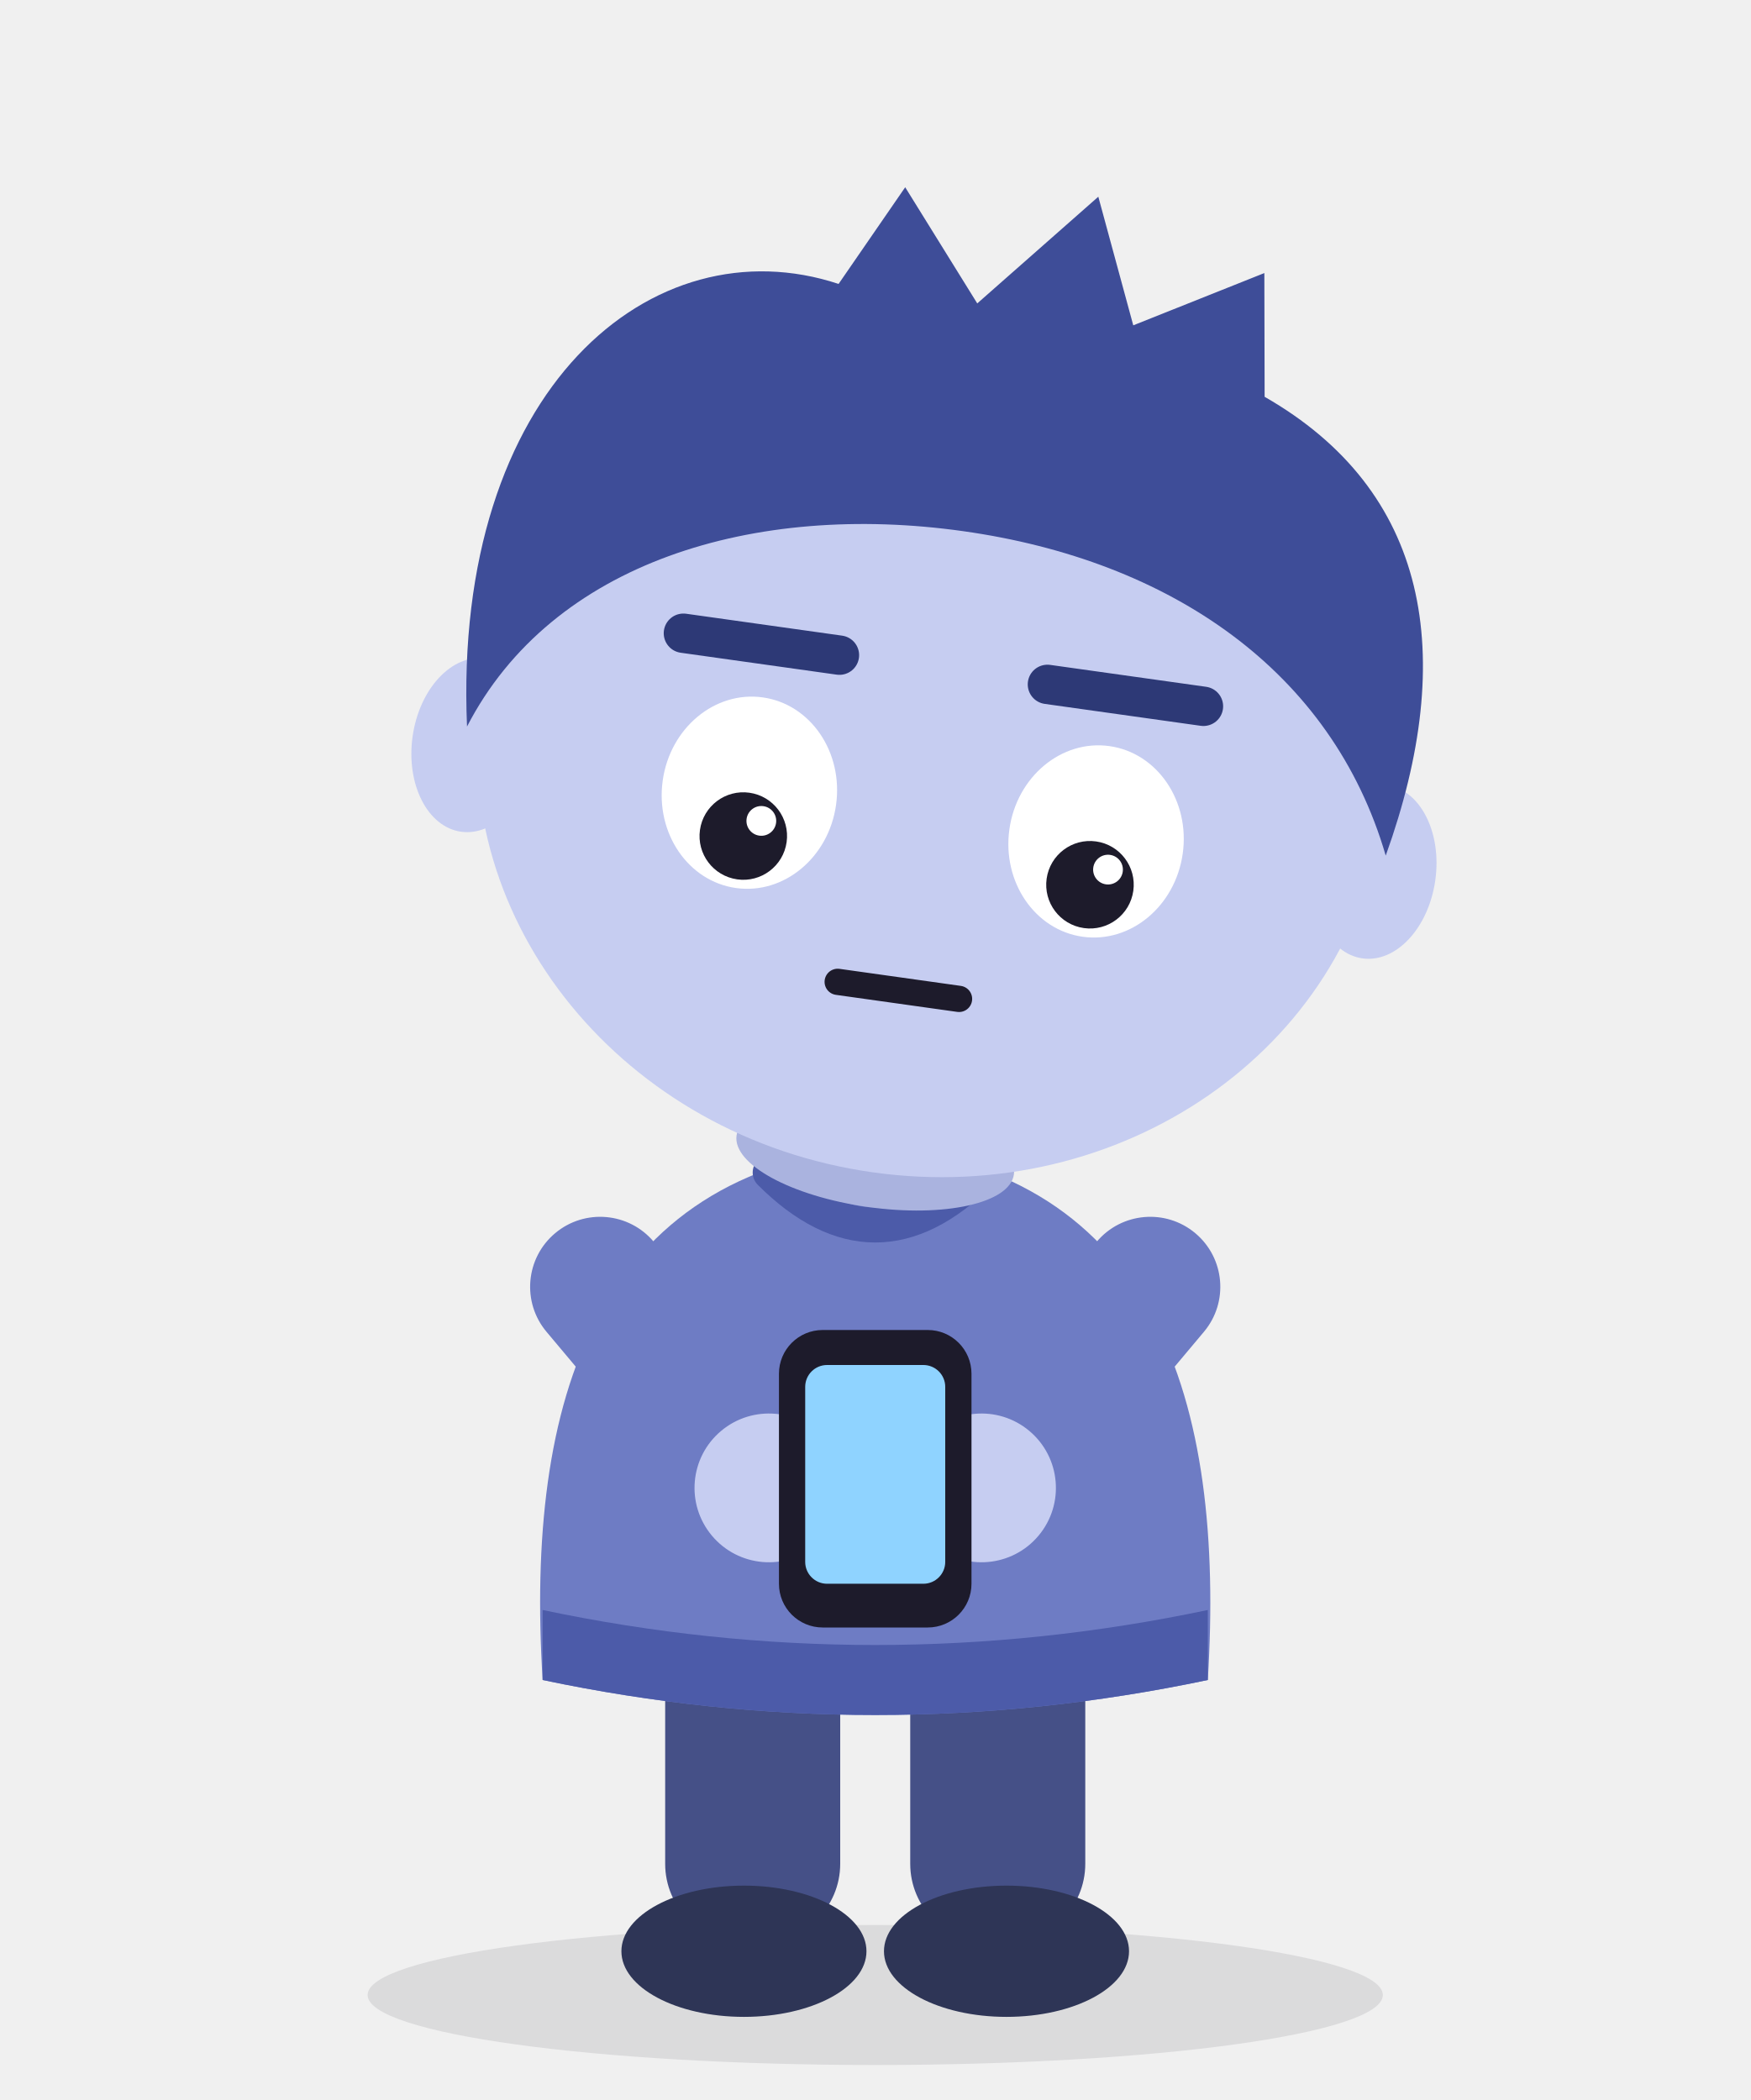
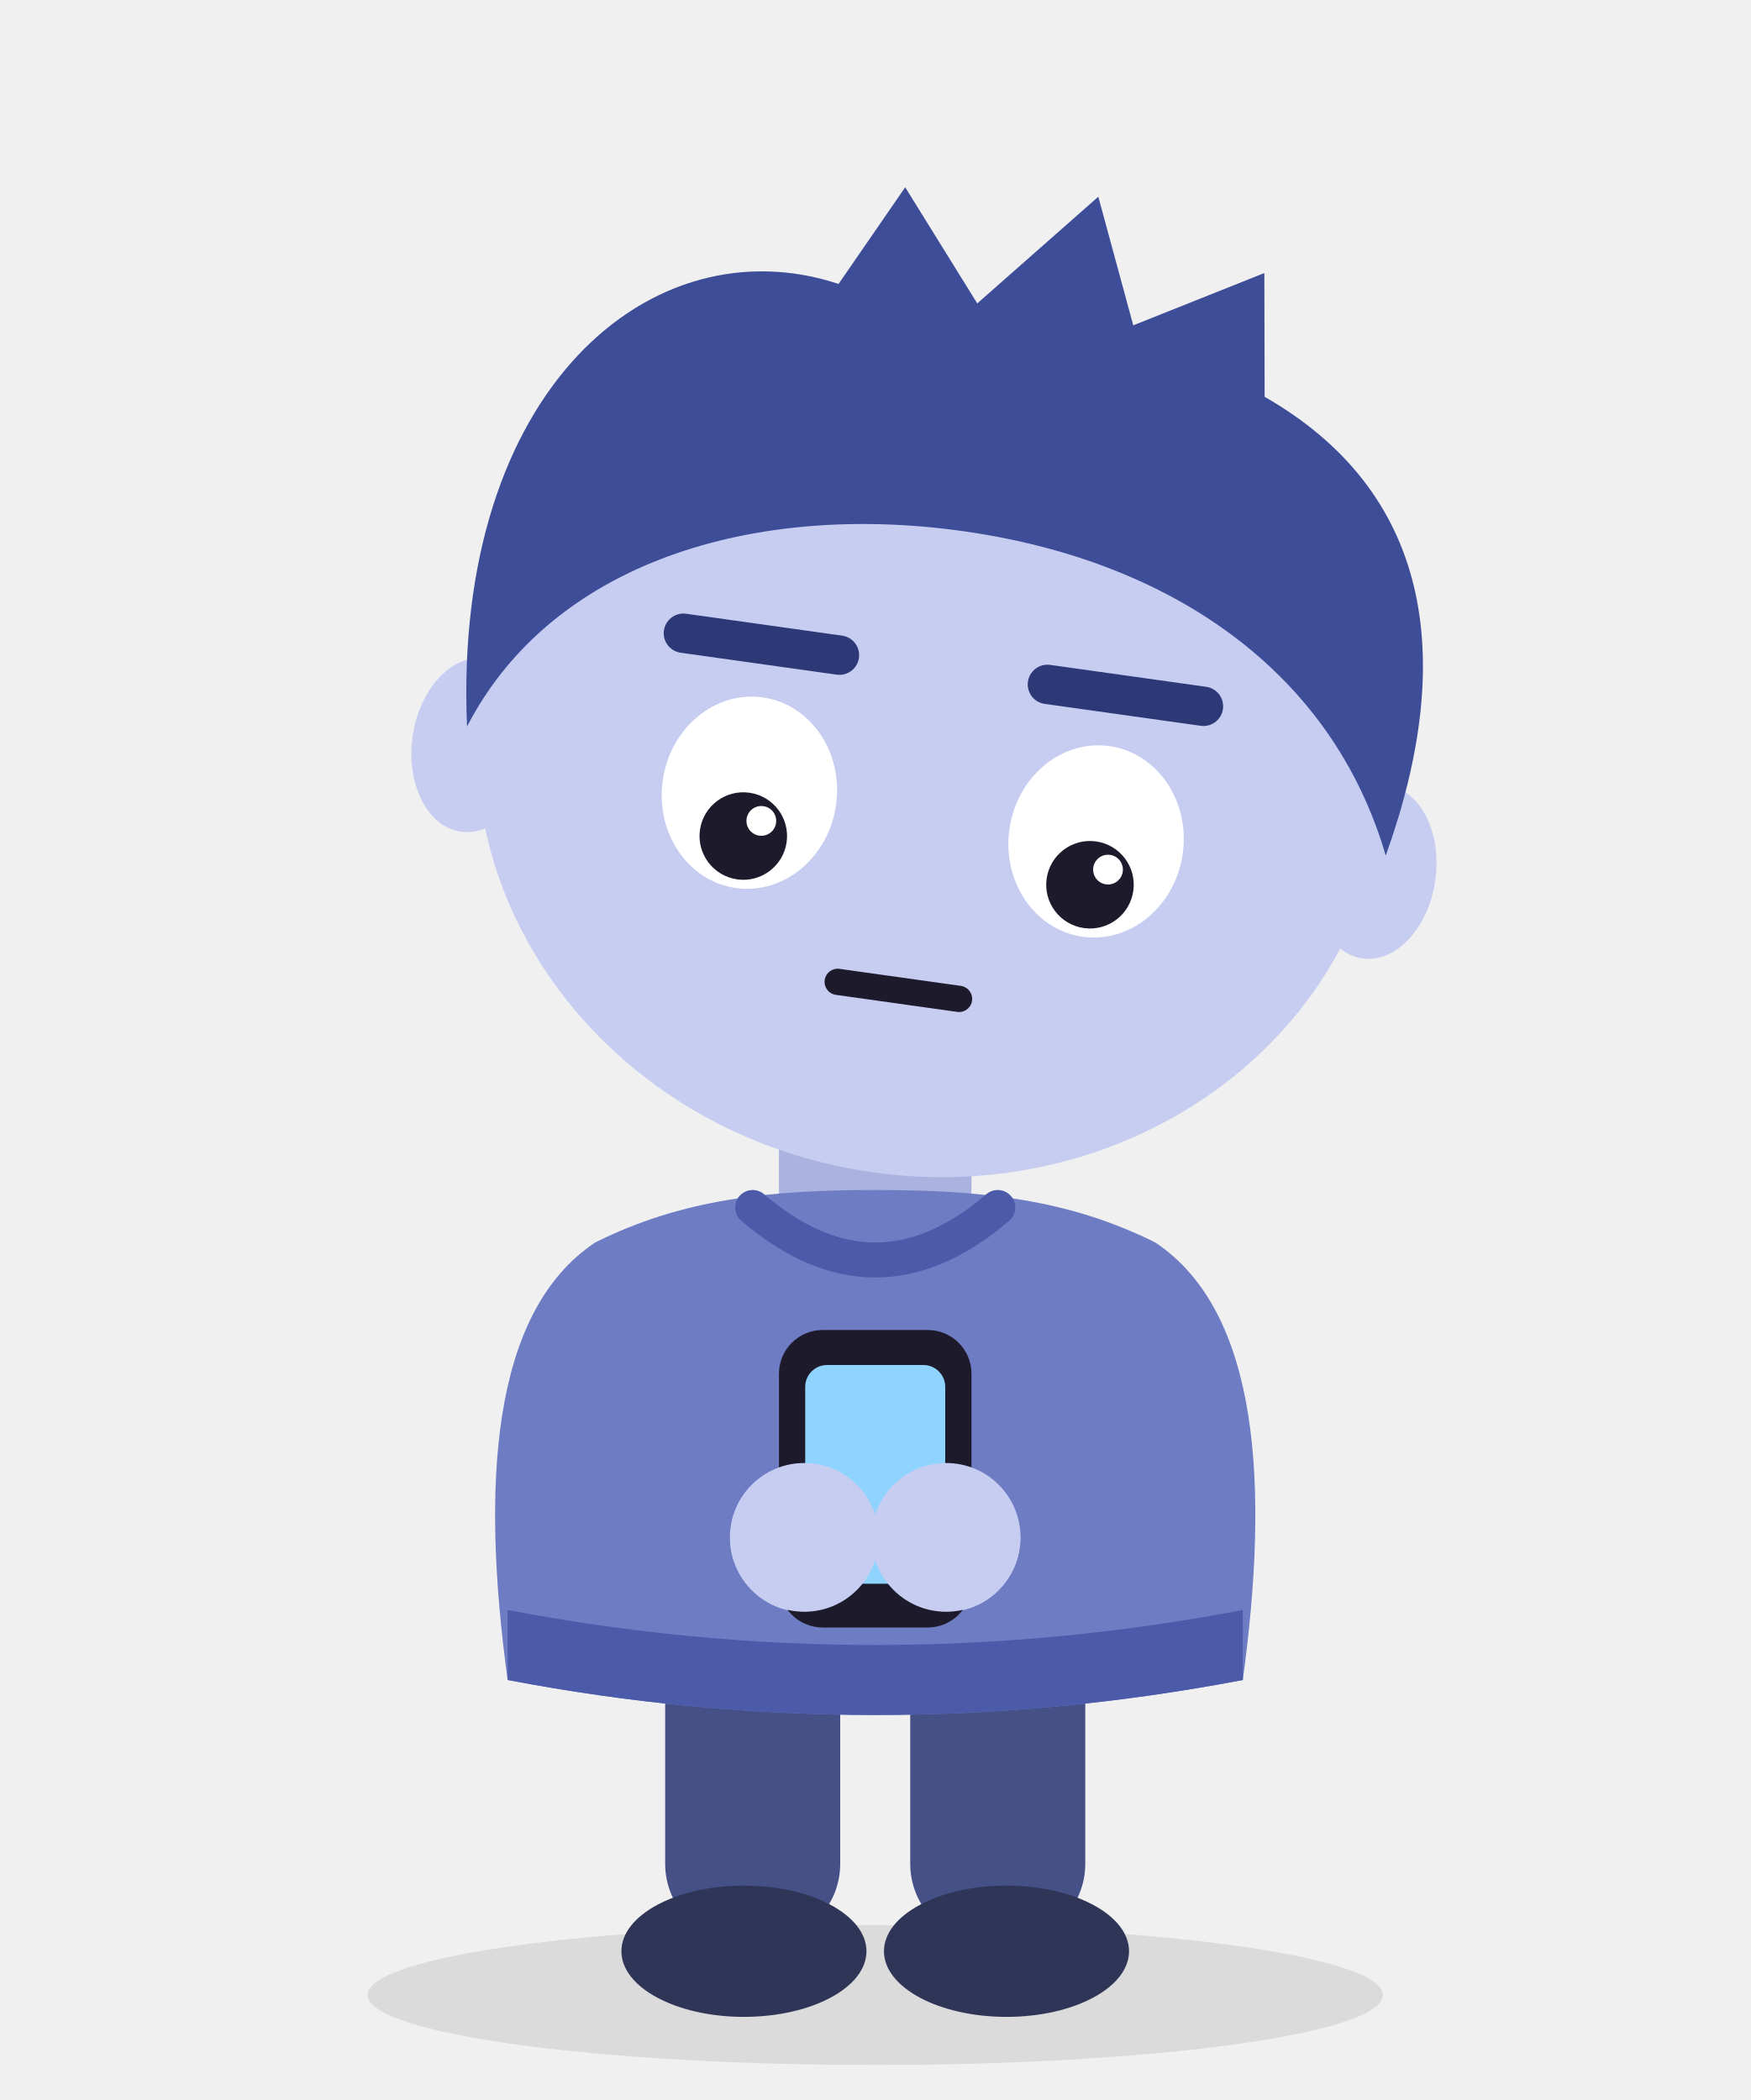
<svg xmlns="http://www.w3.org/2000/svg" viewBox="0 0 200 240" width="200" height="240" role="img" aria-label="Luca, on phone">
  <ellipse cx="100" cy="228" rx="58" ry="8" fill="#1d1b2b" opacity="0.10" />
  <rect x="76" y="184" width="20" height="38" rx="9" fill="#455087" />
  <rect x="104" y="184" width="20" height="38" rx="9" fill="#455087" />
  <ellipse cx="85" cy="223" rx="14" ry="7.5" fill="#2e3556" />
  <ellipse cx="115" cy="223" rx="14" ry="7.5" fill="#2e3556" />
-   <path d="M62,192 C60,160 68,134 100,131 C132,134 140,160 138,192 Q100,200 62,192 Z" fill="#6e7cc4" />
-   <path d="M62,192 Q100,200 138,192 L138,184 Q100,192 62,184 Z" fill="#4c5ba9" />
-   <path d="M88,134 Q100,146 112,134" fill="none" stroke="#4c5ba9" stroke-width="4" stroke-linecap="round" />
-   <g transform="rotate(-40 66 144)">
-     <rect x="58" y="140" width="16" height="34" rx="8" fill="#6e7cc4" />
-     <circle cx="66" cy="178" r="8.5" fill="#c6cdf1" />
+   <rect x="89" y="116" width="22" height="30" rx="10" fill="#aab3df" />
+   <path d="M58,192 C55,170 56,150 68,142 C78,137 88,136 100,136 C112,136 122,137 132,142 C144,150 145,170 142,192 Q100,200 58,192 Z" fill="#6e7cc4" />
+   <path d="M58,192 Q100,200 142,192 L142,184 Q100,192 58,184 Z" fill="#4c5ba9" />
+   <path d="M86,138 Q100,150 114,138" fill="none" stroke="#4c5ba9" stroke-width="4" stroke-linecap="round" />
+   <g transform="rotate(-40 72 152)">
+     <rect x="64" y="144" width="16" height="39" rx="8" fill="#6e7cc4" />
+     <circle cx="72" cy="183" r="8.5" fill="#c6cdf1" />
  </g>
-   <g transform="rotate(40 134 144)">
-     <rect x="126" y="140" width="16" height="34" rx="8" fill="#6e7cc4" />
-     <circle cx="134" cy="178" r="8.5" fill="#c6cdf1" />
+   <g transform="rotate(40 128 152)">
+     <rect x="120" y="144" width="16" height="39" rx="8" fill="#6e7cc4" />
+     <circle cx="128" cy="183" r="8.5" fill="#c6cdf1" />
  </g>
  <rect x="89" y="152" width="22" height="34" rx="5" fill="#1d1b2b" />
  <rect x="92" y="156" width="16" height="25" rx="2.5" fill="#8fd3ff" />
+   <circle cx="91.9" cy="175.7" r="8.5" fill="#c6cdf1" />
+   <circle cx="108.1" cy="175.7" r="8.5" fill="#c6cdf1" />
  <g transform="rotate(8 100 132)">
-     <ellipse cx="100" cy="132" rx="16" ry="6" fill="#aab3df" />
    <ellipse cx="100" cy="86" rx="52" ry="48" fill="#c6cdf1" />
    <ellipse cx="48" cy="92" rx="7" ry="10" fill="#c6cdf1" />
    <ellipse cx="152" cy="92" rx="7" ry="10" fill="#c6cdf1" />
    <path d="M47,90 C40,52 60,30 82,34 L88,22 L98,34 L110,20 L116,34 L130,26 L132,40 C152,48 158,66 153,90 C144,70 124,60 100,60 C76,60 54,70 47,90 Z" fill="#3e4d98" />
    <ellipse cx="80" cy="93" rx="10" ry="11" fill="#ffffff" />
    <circle cx="80" cy="98" r="5" fill="#1d1b2b" />
    <circle cx="81.8" cy="96" r="1.7" fill="#ffffff" />
    <ellipse cx="120" cy="93" rx="10" ry="11" fill="#ffffff" />
    <circle cx="120" cy="98" r="5" fill="#1d1b2b" />
    <circle cx="121.8" cy="96" r="1.7" fill="#ffffff" />
    <path d="M70,76 L88,76" stroke="#2d3976" stroke-width="4.5" stroke-linecap="round" />
    <path d="M112,76 L130,76" stroke="#2d3976" stroke-width="4.5" stroke-linecap="round" />
    <path d="M93,113 L107,113" stroke="#1d1b2b" stroke-width="3" stroke-linecap="round" />
  </g>
</svg>
